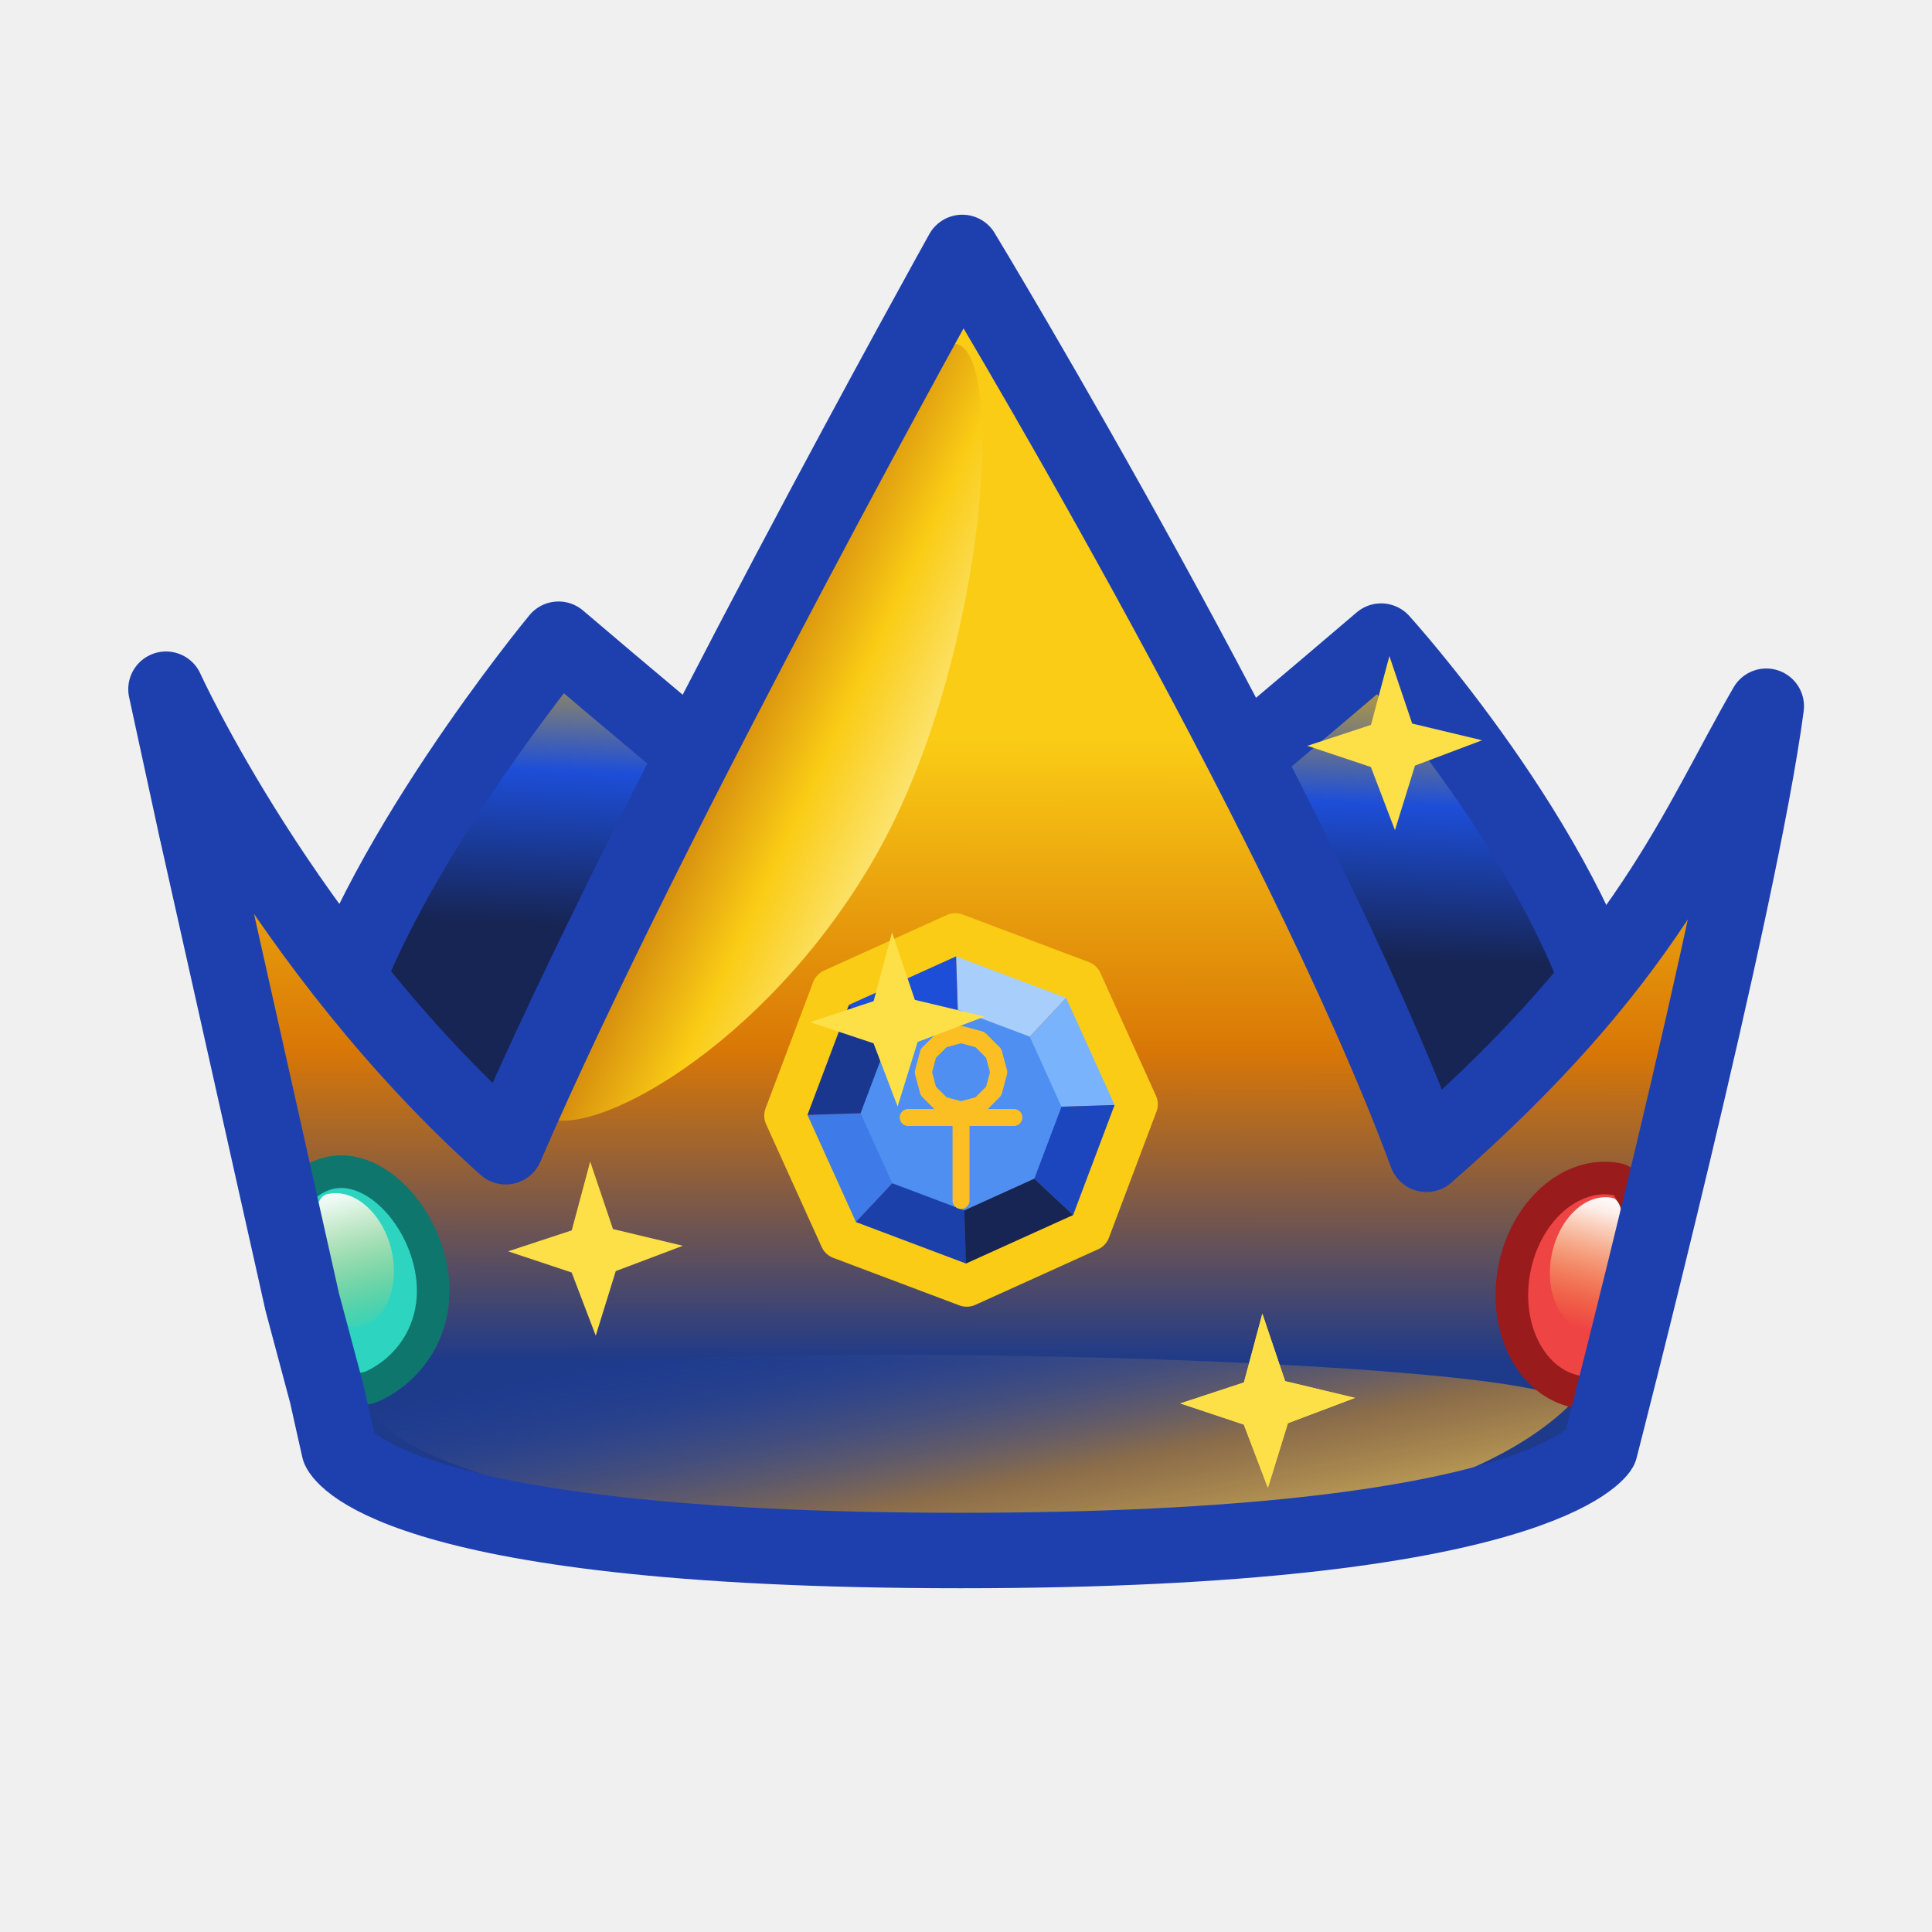
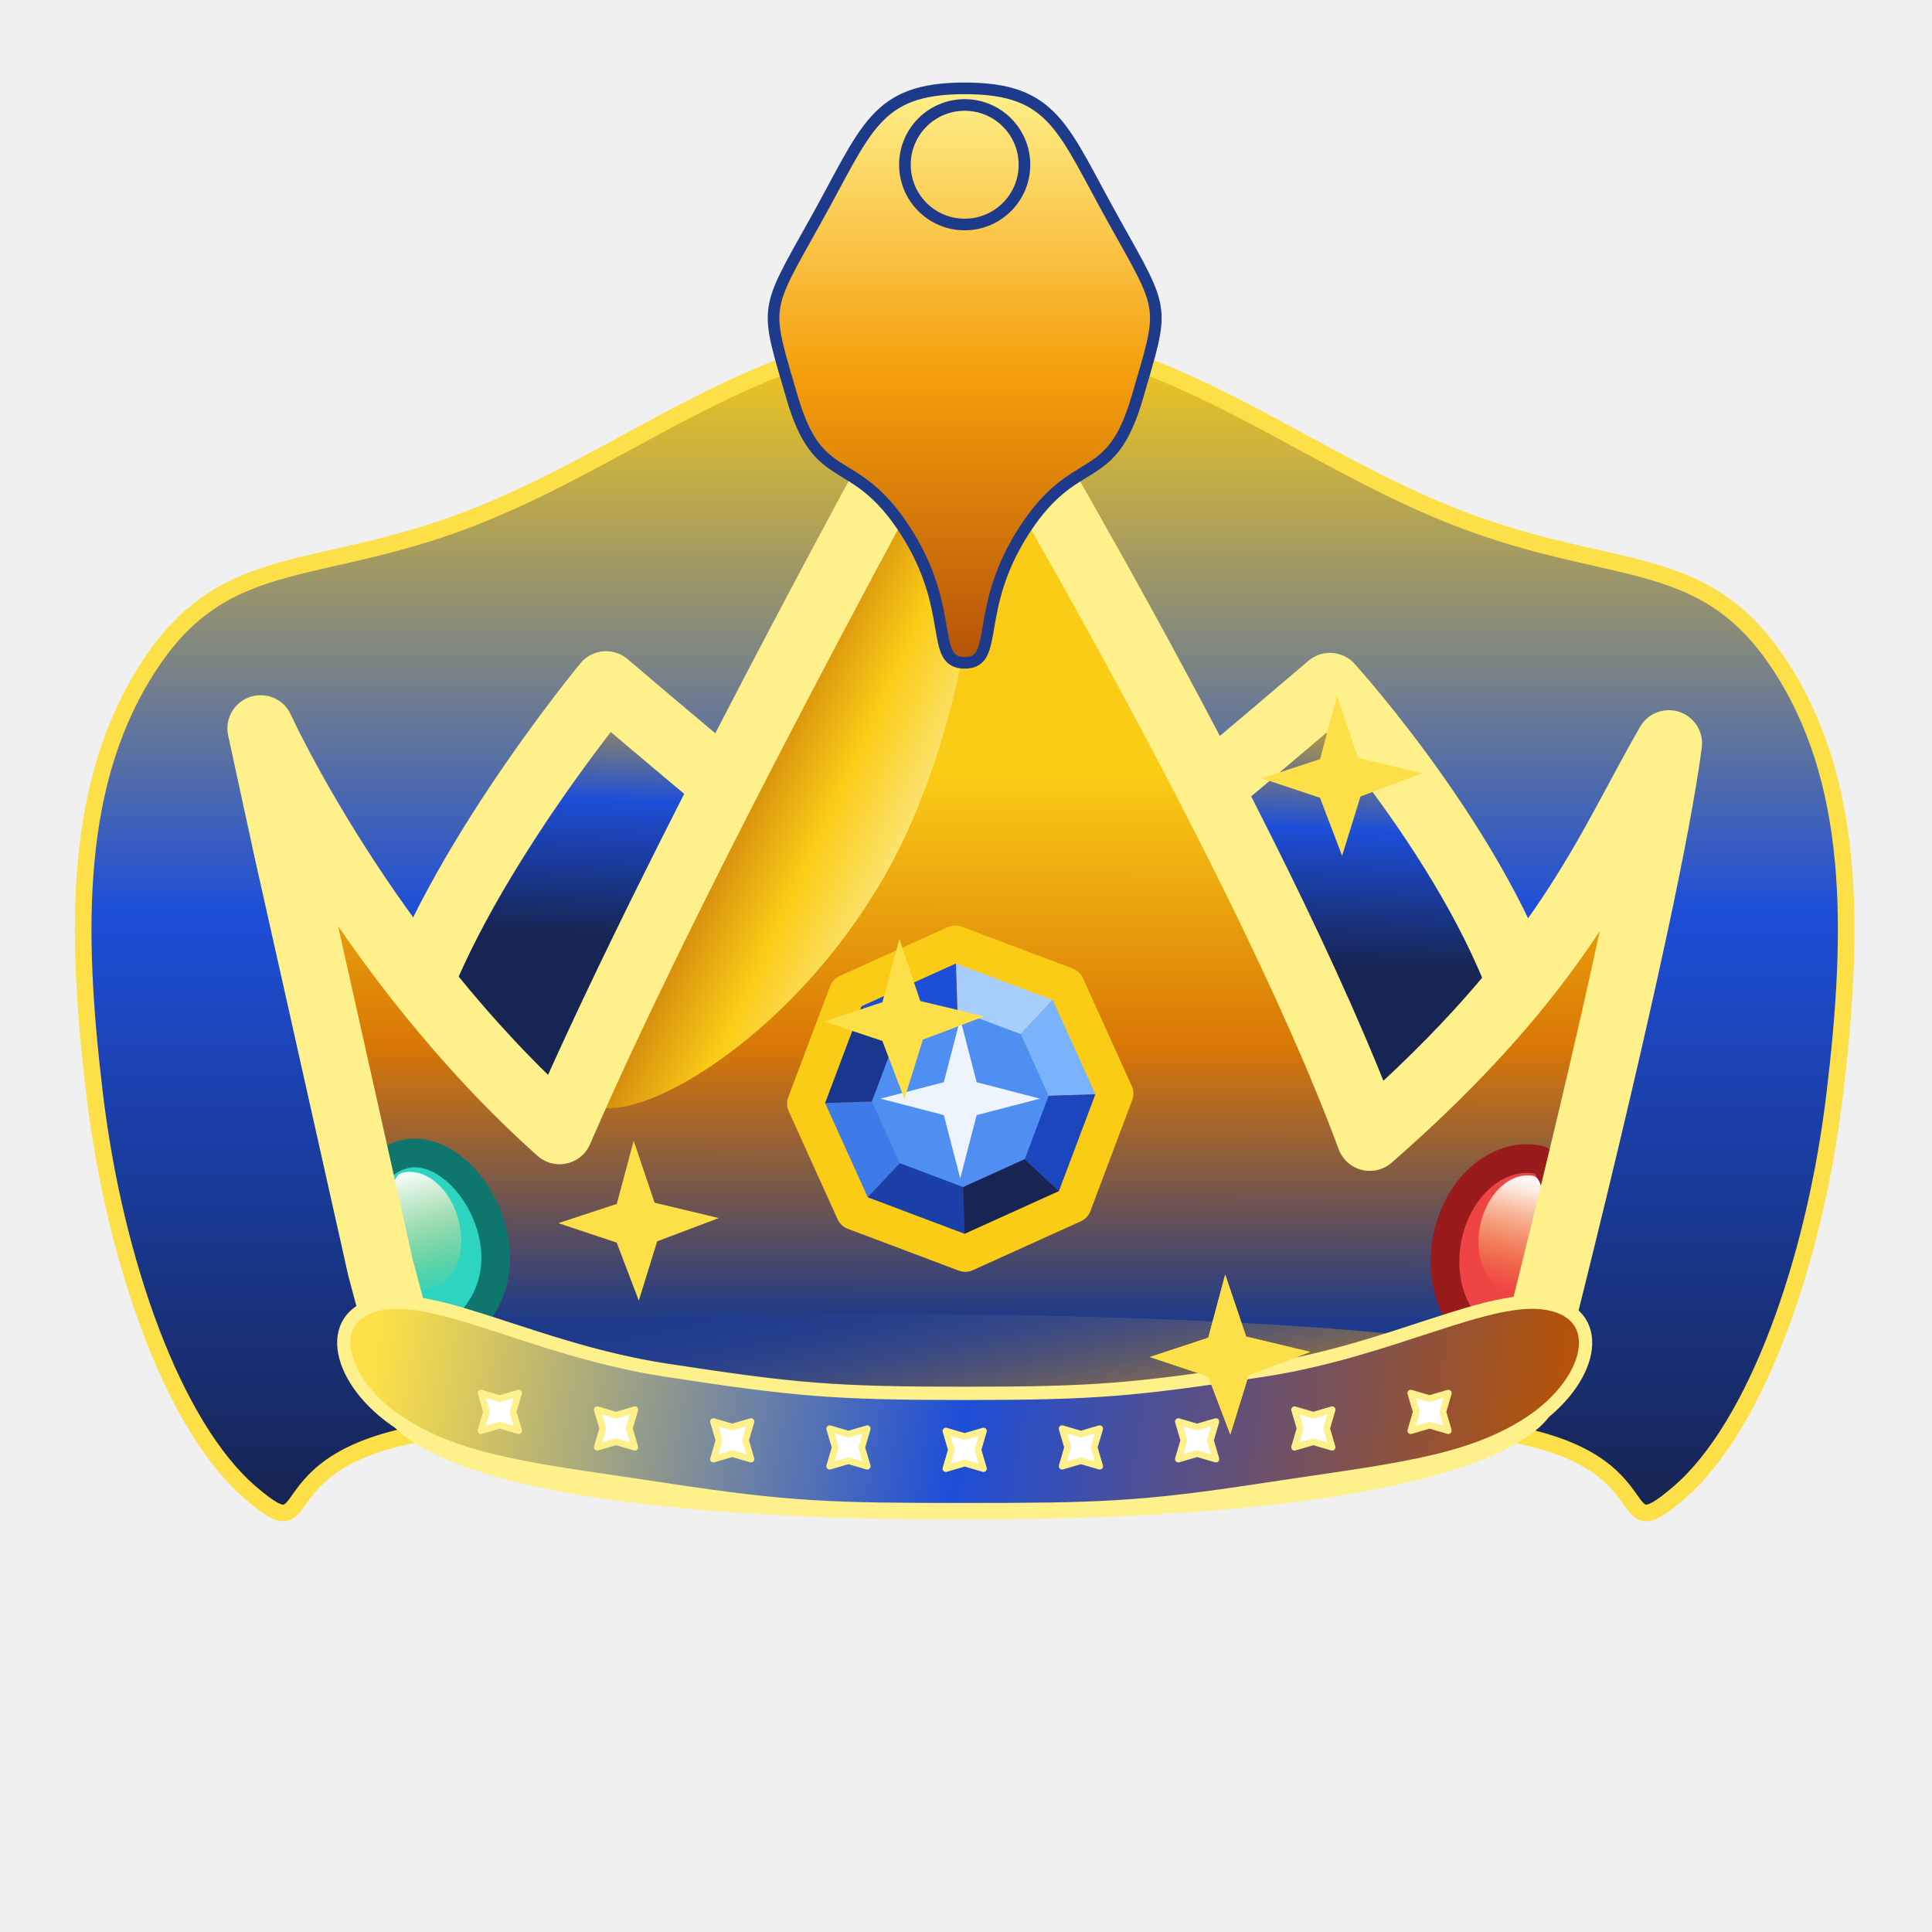
<svg xmlns="http://www.w3.org/2000/svg" viewBox="0 0 512 512" width="512" height="512">
  <defs>
-     <linearGradient id="lg_1" gradientUnits="userSpaceOnUse" x1="-2" y1="-60" x2="-5.258" y2="21.203">
+     <linearGradient id="lg_1" gradientUnits="userSpaceOnUse" x1="0" y1="-165" x2="0" y2="185">
+       <stop offset="0%" stop-color="#facc15" stop-opacity="1" />
+       <stop offset="50%" stop-color="#1d4ed8" stop-opacity="1" />
+       <stop offset="100%" stop-color="#172554" stop-opacity="1" />
+     </linearGradient>
+     <linearGradient id="lg_2" gradientUnits="userSpaceOnUse" x1="-2" y1="-60" x2="-5.258" y2="21.203">
      <stop offset="0%" stop-color="#eab308" stop-opacity="1" />
      <stop offset="50%" stop-color="#1d4ed8" stop-opacity="1" />
      <stop offset="100%" stop-color="#172554" stop-opacity="1" />
    </linearGradient>
-     <linearGradient id="lg_2" gradientUnits="userSpaceOnUse" x1="4" y1="-32" x2="3.742" y2="133.203">
+     <linearGradient id="lg_3" gradientUnits="userSpaceOnUse" x1="4" y1="-32" x2="3.742" y2="133.203">
      <stop offset="0%" stop-color="#facc15" stop-opacity="1" />
      <stop offset="50%" stop-color="#d97706" stop-opacity="1" />
      <stop offset="100%" stop-color="#1e3a8a" stop-opacity="1" />
    </linearGradient>
-     <linearGradient id="lg_3" gradientUnits="userSpaceOnUse" x1="27.309" y1="66.784" x2="4.446" y2="-49.105">
+     <linearGradient id="lg_4" gradientUnits="userSpaceOnUse" x1="27.309" y1="66.784" x2="4.446" y2="-49.105">
      <stop offset="5%" stop-color="#fef08a" stop-opacity="1" />
      <stop offset="51%" stop-color="#f59e0b" stop-opacity="0.5" />
      <stop offset="96%" stop-color="#1d4ed8" stop-opacity="0" />
    </linearGradient>
-     <linearGradient id="lg_4" gradientUnits="userSpaceOnUse" x1="57.574" y1="32.762" x2="-27.768" y2="-6.745">
+     <linearGradient id="lg_5" gradientUnits="userSpaceOnUse" x1="57.574" y1="32.762" x2="-27.768" y2="-6.745">
      <stop offset="0%" stop-color="#fef9c3" stop-opacity="1" />
      <stop offset="50%" stop-color="#facc15" stop-opacity="1" />
      <stop offset="100%" stop-color="#b45309" stop-opacity="1" />
    </linearGradient>
-     <linearGradient id="lg_5" gradientUnits="userSpaceOnUse" x1="7.756" y1="-20.683" x2="-2.837" y2="18.433">
+     <linearGradient id="lg_6" gradientUnits="userSpaceOnUse" x1="7.756" y1="-20.683" x2="-2.837" y2="18.433">
      <stop offset="5%" stop-color="#ffffff" stop-opacity="1" />
      <stop offset="12%" stop-color="#fefefb" stop-opacity="0.955" />
      <stop offset="18%" stop-color="#fefdf7" stop-opacity="0.909" />
      <stop offset="57%" stop-color="#f8df95" stop-opacity="0.455" />
      <stop offset="96%" stop-color="#f1c234" stop-opacity="0" />
    </linearGradient>
-     <linearGradient id="lg_6" gradientUnits="userSpaceOnUse" x1="-7.728" y1="-23.592" x2="4.54" y2="21.275">
+     <linearGradient id="lg_7" gradientUnits="userSpaceOnUse" x1="-7.728" y1="-23.592" x2="4.54" y2="21.275">
      <stop offset="5%" stop-color="#ffffff" stop-opacity="1" />
      <stop offset="12%" stop-color="#fefefb" stop-opacity="0.955" />
      <stop offset="18%" stop-color="#fefdf7" stop-opacity="0.909" />
      <stop offset="57%" stop-color="#f8df95" stop-opacity="0.455" />
      <stop offset="96%" stop-color="#f1c234" stop-opacity="0" />
    </linearGradient>
+     <linearGradient id="lg_8" gradientUnits="userSpaceOnUse" x1="-175" y1="130" x2="175" y2="185">
+       <stop offset="0%" stop-color="#fde047" stop-opacity="1" />
+       <stop offset="50%" stop-color="#1d4ed8" stop-opacity="1" />
+       <stop offset="100%" stop-color="#b45309" stop-opacity="1" />
+     </linearGradient>
+     <linearGradient id="lg_9" gradientUnits="userSpaceOnUse" x1="0" y1="-238" x2="0" y2="-65">
+       <stop offset="0%" stop-color="#fef08a" stop-opacity="1" />
+       <stop offset="50%" stop-color="#f59e0b" stop-opacity="1" />
+       <stop offset="100%" stop-color="#b45309" stop-opacity="1" />
+     </linearGradient>
  </defs>
-   <g transform="translate(192.95, 209.20)">
+   <g transform="translate(252.95, 269.20) scale(0.880, 0.880) translate(-60, -60)">
    <g transform="translate(63.07, 18.70) scale(1.000, 1.000) translate(0.00, 0.00)">
      <g transform="translate(0, 0) rotate(0) scale(1, 1) translate(0, 0)">
-         <path d="M -108.00 -58.50 C -108.00 -58.50, -158.50 2.50, -170.00 49.50 C -195.50 20.50, -204.00 -8.50, -204.00 -8.50 L -165.00 150.00 L 168.50 150.00 L 172.49 133.24 L 173.42 129.30 L 174.33 125.46 L 175.05 122.44 L 175.96 118.61 L 177.43 112.44 L 179.84 102.32 L 186.24 75.38 L 197.65 27.40 L 199.25 20.66 L 205.00 -3.50 C 205.00 -3.50, 190.50 30.50, 172.00 46.50 C 159.50 -3.50, 110.00 -58.00, 110.00 -58.00 C 110.00 -58.00, 16.50 22.00, 1.50 30.50 C -26.00 11.50, -108.00 -58.50, -108.00 -58.50 Z" fill="url(#lg_1)" fill-opacity="1" stroke="#1e40af" stroke-width="20" stroke-linecap="round" stroke-linejoin="round" />
+         <path d="M -145.00 -110.00 C -194.00 -90.00, -221.60 -100.00, -245.00 -65.00 C -268.40 -30.00, -268.00 15.00, -262.00 65.00 C -256.00 115.00, -238.40 165.00, -215.00 185.00 C -191.60 205.00, -217.00 169.00, -145.00 165.00 C -73.00 161.00, 73.00 161.00, 145.00 165.00 C 217.00 169.00, 191.60 205.00, 215.00 185.00 C 238.40 165.00, 256.00 115.00, 262.00 65.00 C 268.00 15.00, 268.40 -30.00, 245.00 -65.00 C 221.60 -100.00, 194.00 -90.00, 145.00 -110.00 C 96.00 -130.00, 58.00 -165.00, 0.00 -165.00 C -58.00 -165.00, -96.00 -130.00, -145.00 -110.00 Z" fill="url(#lg_1)" fill-opacity="1" stroke="#fde047" stroke-width="5" stroke-linecap="round" stroke-linejoin="round" />
      </g>
    </g>
    <g transform="translate(63.07, 18.70) scale(1.000, 1.000) translate(0.00, 0.00)">
      <g transform="translate(0, 0) rotate(0) scale(1, 1) translate(0, 0)">
-         <path d="M -1.00 -161.00 C -1.00 -161.00, -84.00 -12.00, -122.00 76.00 C -180.00 22.00, -212.00 -44.00, -212.00 -44.00 L -204.22 -9.24 L -201.37 3.50 L -195.97 27.61 L -191.99 45.38 L -186.47 70.03 L -183.12 85.01 L -177.84 108.57 L -175.94 117.08 L -170.27 142.40 L -168.44 150.56 L -167.00 157.00 C -167.00 157.00, -155.50 183.00, -1.50 183.00 C 152.50 183.00, 168.00 156.00, 168.00 156.00 C 168.00 156.00, 205.50 9.50, 212.50 -43.50 C 194.00 -11.50, 181.00 26.50, 122.00 78.00 C 88.00 -14.00, -1.00 -161.00, -1.00 -161.00 Z" fill="url(#lg_2)" fill-opacity="1" stroke="none" stroke-width="0" stroke-linecap="round" stroke-linejoin="round" />
+         <path d="M -108.00 -58.50 C -108.00 -58.50, -158.50 2.50, -170.00 49.50 C -195.50 20.50, -204.00 -8.50, -204.00 -8.50 L -165.00 150.00 L 168.50 150.00 L 172.49 133.24 L 173.42 129.30 L 174.33 125.46 L 175.05 122.44 L 175.96 118.61 L 177.43 112.44 L 179.84 102.32 L 186.24 75.38 L 197.65 27.40 L 199.25 20.66 L 205.00 -3.50 C 205.00 -3.50, 190.50 30.50, 172.00 46.50 C 159.50 -3.50, 110.00 -58.00, 110.00 -58.00 C 110.00 -58.00, 16.50 22.00, 1.50 30.50 C -26.00 11.50, -108.00 -58.50, -108.00 -58.50 Z" fill="url(#lg_2)" fill-opacity="1" stroke="#fef08a" stroke-width="20" stroke-linecap="round" stroke-linejoin="round" />
+       </g>
+     </g>
+     <g transform="translate(63.07, 18.70) scale(1.000, 1.000) translate(0.00, 0.00)">
+       <g transform="translate(0, 0) rotate(0) scale(1, 1) translate(0, 0)">
+         <path d="M -1.00 -161.00 C -1.00 -161.00, -84.00 -12.00, -122.00 76.00 C -180.00 22.00, -212.00 -44.00, -212.00 -44.00 L -204.22 -9.24 L -201.37 3.50 L -195.97 27.61 L -191.99 45.38 L -186.47 70.03 L -183.12 85.01 L -177.84 108.57 L -175.94 117.08 L -170.27 142.40 L -168.44 150.56 L -167.00 157.00 C -167.00 157.00, -155.50 183.00, -1.50 183.00 C 152.50 183.00, 168.00 156.00, 168.00 156.00 C 168.00 156.00, 205.50 9.50, 212.50 -43.50 C 194.00 -11.50, 181.00 26.50, 122.00 78.00 C 88.00 -14.00, -1.00 -161.00, -1.00 -161.00 Z" fill="url(#lg_3)" fill-opacity="1" stroke="none" stroke-width="0" stroke-linecap="round" stroke-linejoin="round" />
      </g>
    </g>
    <g transform="translate(62.10, 171.03) scale(1.000, 1.000) translate(0.00, 0.00)">
      <g transform="translate(2, 3.5) rotate(0) scale(1, 1) translate(0, 0)">
-         <path d="M 158.11 -10.54 C 173.85 -25.31, -164.96 -32.99, -158.55 -10.98 C -149.09 21.51, 94.18 49.48, 158.11 -10.54 Z" fill="url(#lg_3)" fill-opacity="1" stroke="none" stroke-width="0" stroke-linecap="round" stroke-linejoin="round" />
+         <path d="M 158.11 -10.54 C 173.85 -25.31, -164.96 -32.99, -158.55 -10.98 C -149.09 21.51, 94.18 49.48, 158.11 -10.54 Z" fill="url(#lg_4)" fill-opacity="1" stroke="none" stroke-width="0" stroke-linecap="round" stroke-linejoin="round" />
      </g>
    </g>
    <g transform="translate(61.73, 84.95) scale(1.000, 1.000) translate(-265.17, -339.65)">
      <g transform="translate(265.173, 339.648) rotate(0) scale(1, 1) translate(0, 0)">
        <path d="M 0.00 0.00 L 0.00 0.00 L 0.00 0.00 L 0.00 0.00 Z" fill="#88bcfb" fill-opacity="1" stroke="none" stroke-width="0" stroke-linecap="round" stroke-linejoin="round" />
      </g>
      <g transform="translate(241.849, 356.673) rotate(0) scale(1, 1) translate(0, 0)">
        <path d="M 23.32 -17.02 L -8.59 17.02 L -23.32 -15.51 L -23.32 -15.52 L 23.32 -17.02 L 23.32 -17.02 Z" fill="#3f7ae9" fill-opacity="1" stroke="none" stroke-width="0" stroke-linecap="round" stroke-linejoin="round" />
      </g>
      <g transform="translate(265.173, 339.648) rotate(0) scale(1, 1) translate(0, 0)">
        <path d="M 0.00 0.00 L 0.00 0.00 L 0.00 0.00 L 0.00 0.00 L 0.00 0.00 Z" fill="#60a5fa" fill-opacity="1" stroke="none" stroke-width="0" stroke-linecap="round" stroke-linejoin="round" />
      </g>
      <g transform="translate(241.85, 324.443) rotate(0) scale(1, 1) translate(0, 0)">
        <path d="M 23.32 15.21 L -23.32 16.71 L -10.73 -16.71 L -10.73 -16.71 L 23.32 15.21 L 23.32 15.21 Z" fill="#1a378f" fill-opacity="1" stroke="none" stroke-width="0" stroke-linecap="round" stroke-linejoin="round" />
      </g>
      <g transform="translate(265.173, 339.648) rotate(0) scale(1, 1) translate(0, 0)">
        <path d="M 0.00 0.00 L 0.00 0.00 L 0.00 0.00 L 0.00 0.00 Z" fill="#60a5fa" fill-opacity="1" stroke="none" stroke-width="0" stroke-linecap="round" stroke-linejoin="round" />
      </g>
      <g transform="translate(280.378, 316.325) rotate(0) scale(1, 1) translate(0, 0)">
        <path d="M -15.21 23.32 L -16.71 -23.32 L 16.71 -10.73 L 16.71 -10.73 L -15.21 23.32 L -15.21 23.32 Z" fill="#a8cefc" fill-opacity="1" stroke="none" stroke-width="0" stroke-linecap="round" stroke-linejoin="round" />
      </g>
      <g transform="translate(249.967, 362.971) rotate(0) scale(1, 1) translate(0, 0)">
        <path d="M -16.71 10.73 L 15.21 -23.32 L 16.71 23.32 L -16.71 10.73 L -16.71 10.73 Z" fill="#1b40aa" fill-opacity="1" stroke="none" stroke-width="0" stroke-linecap="round" stroke-linejoin="round" />
      </g>
      <g transform="translate(248.148, 316.325) rotate(0) scale(1, 1) translate(0, 0)">
        <path d="M -17.02 -8.59 L 15.51 -23.32 L 15.52 -23.32 L 17.02 23.32 L -17.02 -8.59 Z" fill="#1d4ed8" fill-opacity="1" stroke="none" stroke-width="0" stroke-linecap="round" stroke-linejoin="round" />
      </g>
      <g transform="translate(282.198, 362.972) rotate(0) scale(1, 1) translate(0, 0)">
        <path d="M -17.02 -23.32 L -17.02 -23.32 L 17.02 8.59 L -15.51 23.32 L -15.52 23.32 L -17.02 -23.32 L -17.02 -23.32 Z" fill="#172554" fill-opacity="1" stroke="none" stroke-width="0" stroke-linecap="round" stroke-linejoin="round" />
      </g>
      <g transform="translate(288.497, 322.623) rotate(0) scale(1, 1) translate(0, 0)">
        <path d="M -23.32 17.02 L 8.60 -17.02 L 23.32 15.51 L 23.32 15.52 L -23.32 17.02 L -23.32 17.02 Z" fill="#78b3fb" fill-opacity="1" stroke="none" stroke-width="0" stroke-linecap="round" stroke-linejoin="round" />
      </g>
      <g transform="translate(288.496, 354.854) rotate(0) scale(1, 1) translate(0, 0)">
        <path d="M 23.32 -16.71 L 10.73 16.71 L 10.73 16.71 L -23.32 -15.21 L 23.32 -16.71 Z" fill="#1c46be" fill-opacity="1" stroke="none" stroke-width="0" stroke-linecap="round" stroke-linejoin="round" />
      </g>
      <g transform="translate(265.173, 339.648) rotate(0) scale(1, 1) translate(0, 0)">
        <path d="M 19.43 18.21 L 26.62 -0.86 L 18.21 -19.43 L -0.86 -26.62 L -19.43 -18.21 L -26.62 0.86 L -18.21 19.43 L 0.86 26.62 L 19.43 18.21 Z" fill="#4f8ff2" fill-opacity="1" stroke="none" stroke-width="0" stroke-linecap="round" stroke-linejoin="round" />
      </g>
      <g transform="translate(265.173, 339.649) rotate(0) scale(1, 1) translate(0, 0)">
        <path d="M 31.92 -34.05 L 31.92 -34.05 L -1.51 -46.65 L -1.51 -46.65 L -34.05 -31.92 L -34.05 -31.92 L -46.65 1.51 L -46.65 1.51 L -31.92 34.05 L -31.92 34.05 L 1.51 46.65 L 1.51 46.65 L 34.05 31.92 L 34.05 31.92 L 46.65 -1.51 L 46.65 -1.51 L 31.92 -34.05 Z" fill="none" fill-opacity="1" stroke="#facc15" stroke-width="11" stroke-linecap="round" stroke-linejoin="round" />
      </g>
      <g transform="translate(265.173, 339.649) rotate(0) scale(1, 1) translate(0, 0)">
-         <path d="M 0.00 -20.00 L 5.00 -18.66 L 8.66 -15.00 L 10.00 -10.00 L 8.66 -5.00 L 5.00 -1.34 L 0.00 0.00 L -5.00 -1.34 L -8.66 -5.00 L -10.00 -10.00 L -8.66 -15.00 L -5.00 -18.66 L 0.00 -20.00 Z" fill="none" fill-opacity="1" stroke="#fbbf24" stroke-width="4.5" stroke-linecap="round" stroke-linejoin="round" />
-         <path d="M -14.00 2.00 L 14.00 2.00" fill="none" fill-opacity="1" stroke="#fbbf24" stroke-width="4.5" stroke-linecap="round" stroke-linejoin="round" />
-         <path d="M 0.00 0.00 L 0.00 24.00" fill="none" fill-opacity="1" stroke="#fbbf24" stroke-width="4.5" stroke-linecap="round" stroke-linejoin="round" />
+         <path d="M 0.00 -24.00 L 4.95 -4.95 L 24.00 0.00 L 4.95 4.95 L 0.00 24.00 L -4.95 4.95 L -24.00 0.00 L -4.95 -4.95 L 0.00 -24.00 Z" fill="#ffffff" fill-opacity="0.9" stroke="none" stroke-width="0" stroke-linecap="round" stroke-linejoin="round" />
      </g>
    </g>
    <g transform="translate(7.69, -15.15) scale(1.000, 1.000) translate(0.00, 0.00)">
      <g transform="translate(0, 0) rotate(0) scale(1, 1) translate(0, 0)">
-         <path d="M 53.92 -102.47 C 66.00 -95.44, 59.61 -15.67, 30.75 33.95 C 1.89 83.58, -44.68 108.83, -56.76 101.81 C -68.84 94.78, -41.86 58.14, -12.99 8.51 C 15.87 -41.11, 41.84 -109.49, 53.92 -102.47 Z" fill="url(#lg_4)" fill-opacity="1" stroke="none" stroke-width="0" stroke-linecap="round" stroke-linejoin="round" />
+         <path d="M 53.92 -102.47 C 66.00 -95.44, 59.61 -15.67, 30.75 33.95 C 1.89 83.58, -44.68 108.83, -56.76 101.81 C -68.84 94.78, -41.86 58.14, -12.99 8.51 C 15.87 -41.11, 41.84 -109.49, 53.92 -102.47 Z" fill="url(#lg_5)" fill-opacity="1" stroke="none" stroke-width="0" stroke-linecap="round" stroke-linejoin="round" />
      </g>
    </g>
    <g transform="translate(224.34, 131.35) scale(1.000, 1.000) translate(-420.29, -366.05)">
      <g transform="translate(420.285, 366.047) rotate(0) scale(1, 1) translate(0, 0)">
        <path d="M 0.76 28.30 C -11.39 26.04, -18.90 11.60, -16.01 -3.97 C -13.12 -19.53, -0.93 -30.32, 11.22 -28.06 C 23.38 -25.81, 12.91 30.55, 0.76 28.30 Z" fill="#ef4444" fill-opacity="1" stroke="#991b1b" stroke-width="8.638" stroke-linecap="round" stroke-linejoin="round" />
      </g>
      <g transform="translate(423.467, 360.626) rotate(0) scale(1, 1) translate(0, 0)">
-         <path d="M 0.13 17.82 C -6.90 16.51, -11.13 7.50, -9.31 -2.30 C -7.49 -12.11, -0.31 -19.00, 6.72 -17.70 C 13.76 -16.39, 7.17 19.13, 0.13 17.82 Z" fill="url(#lg_5)" fill-opacity="1" stroke="none" stroke-width="0" stroke-linecap="round" stroke-linejoin="round" />
+         <path d="M 0.13 17.82 C -6.90 16.51, -11.13 7.50, -9.31 -2.30 C -7.49 -12.11, -0.31 -19.00, 6.72 -17.70 C 13.76 -16.39, 7.17 19.13, 0.13 17.82 Z" fill="url(#lg_6)" fill-opacity="1" stroke="none" stroke-width="0" stroke-linecap="round" stroke-linejoin="round" />
      </g>
    </g>
    <g transform="translate(-95.31, 130.00) scale(1.000, 1.000) translate(-100.64, -364.70)">
      <g transform="translate(100.638, 364.696) rotate(0) scale(1, 1) translate(0, 0)">
        <path d="M 1.54 27.98 C 12.64 22.55, 20.03 9.98, 16.09 -5.35 C 12.15 -20.68, -1.40 -32.52, -12.71 -27.54 C -37.39 -16.70, -15.76 36.43, 1.54 27.98 Z" fill="#2dd4bf" fill-opacity="1" stroke="#0f766e" stroke-width="8.638" stroke-linecap="round" stroke-linejoin="round" />
      </g>
      <g transform="translate(97.237, 359.375) rotate(0) scale(1, 1) translate(0, 0)">
-         <path d="M 1.32 17.61 C 8.31 16.10, 11.86 6.56, 9.38 -3.11 C 6.90 -12.77, -0.73 -19.16, -7.66 -17.38 C -14.59 -15.60, -11.49 20.38, 1.32 17.61 Z" fill="url(#lg_6)" fill-opacity="1" stroke="none" stroke-width="0" stroke-linecap="round" stroke-linejoin="round" />
+         <path d="M 1.32 17.61 C 8.31 16.10, 11.86 6.56, 9.38 -3.11 C 6.90 -12.77, -0.73 -19.16, -7.66 -17.38 C -14.59 -15.60, -11.49 20.38, 1.32 17.61 Z" fill="url(#lg_7)" fill-opacity="1" stroke="none" stroke-width="0" stroke-linecap="round" stroke-linejoin="round" />
      </g>
    </g>
    <g transform="translate(63.07, 18.70) scale(1.000, 1.000) translate(0.00, 0.00)">
      <g transform="translate(0, 0) rotate(0) scale(1, 1) translate(0, 0)">
-         <path d="M -1.00 -161.00 C -1.00 -161.00, -84.00 -12.00, -122.00 76.00 C -180.68 23.63, -212.03 -45.25, -212.03 -45.25 L -204.22 -9.24 L -201.37 3.50 L -195.97 27.61 L -191.99 45.38 L -186.47 70.03 L -183.12 85.01 L -177.84 108.57 L -175.94 117.08 L -169.41 141.51 L -167.59 149.67 L -166.14 156.11 C -166.14 156.11, -155.50 183.00, -1.50 183.00 C 152.50 183.00, 168.00 156.00, 168.00 156.00 C 168.00 156.00, 205.06 12.26, 212.06 -40.74 C 193.56 -8.74, 181.00 26.50, 122.00 78.00 C 88.00 -14.00, -1.00 -161.00, -1.00 -161.00 Z" fill="none" fill-opacity="1" stroke="#1e40af" stroke-width="20" stroke-linecap="round" stroke-linejoin="round" />
+         <path d="M -1.00 -161.00 C -1.00 -161.00, -84.00 -12.00, -122.00 76.00 C -180.68 23.63, -212.03 -45.25, -212.03 -45.25 L -204.22 -9.24 L -201.37 3.50 L -195.97 27.61 L -191.99 45.38 L -186.47 70.03 L -183.12 85.01 L -177.84 108.57 L -175.94 117.08 L -169.41 141.51 L -167.59 149.67 L -166.14 156.11 C -166.14 156.11, -155.50 183.00, -1.50 183.00 C 152.50 183.00, 168.00 156.00, 168.00 156.00 C 168.00 156.00, 205.06 12.26, 212.06 -40.74 C 193.56 -8.74, 181.00 26.50, 122.00 78.00 C 88.00 -14.00, -1.00 -161.00, -1.00 -161.00 Z" fill="none" fill-opacity="1" stroke="#fef08a" stroke-width="20" stroke-linecap="round" stroke-linejoin="round" />
      </g>
    </g>
-     <g transform="translate(176.66, -12.26) scale(1.150, 1.150) translate(0.00, 0.00)">
+     <g transform="translate(63.07, 18.70) scale(1.000, 1.000) translate(0.00, 0.00)">
+       <g transform="translate(0, 0) rotate(0) scale(1, 1) translate(0, 0)">
+         <path d="M -176.00 128.00 C -158.40 124.48, -128.72 142.06, -90.00 148.00 C -51.28 153.94, -39.60 155.00, 0.00 155.00 C 39.60 155.00, 51.28 153.94, 90.00 148.00 C 128.72 142.06, 158.40 124.48, 176.00 128.00 C 193.60 131.52, 188.92 151.68, 170.00 164.00 C 151.08 176.32, 127.40 178.28, 90.00 184.00 C 52.60 189.72, 39.60 190.00, 0.00 190.00 C -39.60 190.00, -52.60 189.72, -90.00 184.00 C -127.40 178.28, -151.08 176.32, -170.00 164.00 C -188.92 151.68, -193.60 131.52, -176.00 128.00 Z" fill="url(#lg_8)" fill-opacity="1" stroke="#fef08a" stroke-width="4" stroke-linecap="round" stroke-linejoin="round" />
+       </g>
+       <g transform="translate(0, 0) rotate(0) scale(1, 1) translate(0, 0)">
+         <path d="M -134.34 166.24 L -140.00 164.58 L -145.66 166.24 L -144.00 160.58 L -145.66 154.92 L -140.00 156.58 L -134.34 154.92 L -136.00 160.58 L -134.34 166.24 Z" fill="#ffffff" fill-opacity="1" stroke="#fef08a" stroke-width="2" stroke-linecap="round" stroke-linejoin="round" />
+         <path d="M -99.34 171.23 L -105.00 169.58 L -110.66 171.23 L -109.00 165.58 L -110.66 159.92 L -105.00 161.58 L -99.34 159.92 L -101.00 165.58 L -99.34 171.23 Z" fill="#ffffff" fill-opacity="1" stroke="#fef08a" stroke-width="2" stroke-linecap="round" stroke-linejoin="round" />
+         <path d="M -64.34 174.80 L -70.00 173.14 L -75.66 174.80 L -74.00 169.14 L -75.66 163.49 L -70.00 165.14 L -64.34 163.49 L -66.00 169.14 L -64.34 174.80 Z" fill="#ffffff" fill-opacity="1" stroke="#fef08a" stroke-width="2" stroke-linecap="round" stroke-linejoin="round" />
+         <path d="M -29.34 176.94 L -35.00 175.29 L -40.66 176.94 L -39.00 171.29 L -40.66 165.63 L -35.00 167.29 L -29.34 165.63 L -31.00 171.29 L -29.34 176.94 Z" fill="#ffffff" fill-opacity="1" stroke="#fef08a" stroke-width="2" stroke-linecap="round" stroke-linejoin="round" />
+         <path d="M 5.66 177.66 L 0.00 176.00 L -5.66 177.66 L -4.00 172.00 L -5.66 166.34 L 0.00 168.00 L 5.66 166.34 L 4.00 172.00 L 5.66 177.66 Z" fill="#ffffff" fill-opacity="1" stroke="#fef08a" stroke-width="2" stroke-linecap="round" stroke-linejoin="round" />
+         <path d="M 40.66 176.94 L 35.00 175.29 L 29.34 176.94 L 31.00 171.29 L 29.34 165.63 L 35.00 167.29 L 40.66 165.63 L 39.00 171.29 L 40.66 176.94 Z" fill="#ffffff" fill-opacity="1" stroke="#fef08a" stroke-width="2" stroke-linecap="round" stroke-linejoin="round" />
+         <path d="M 75.66 174.80 L 70.00 173.14 L 64.34 174.80 L 66.00 169.14 L 64.34 163.49 L 70.00 165.14 L 75.66 163.49 L 74.00 169.14 L 75.66 174.80 Z" fill="#ffffff" fill-opacity="1" stroke="#fef08a" stroke-width="2" stroke-linecap="round" stroke-linejoin="round" />
+         <path d="M 110.66 171.23 L 105.00 169.58 L 99.34 171.23 L 101.00 165.58 L 99.34 159.92 L 105.00 161.58 L 110.66 159.92 L 109.00 165.58 L 110.66 171.23 Z" fill="#ffffff" fill-opacity="1" stroke="#fef08a" stroke-width="2" stroke-linecap="round" stroke-linejoin="round" />
+         <path d="M 145.66 166.24 L 140.00 164.58 L 134.34 166.24 L 136.00 160.58 L 134.34 154.92 L 140.00 156.58 L 145.66 154.92 L 144.00 160.58 L 145.66 166.24 Z" fill="#ffffff" fill-opacity="1" stroke="#fef08a" stroke-width="2" stroke-linecap="round" stroke-linejoin="round" />
+       </g>
+       <g transform="translate(0, 0) rotate(0) scale(1, 1) translate(0, 0)">
+         <path d="M 0.00 -238.00 C 27.00 -238.00, 29.40 -225.90, 45.00 -198.00 C 60.60 -170.10, 60.10 -172.90, 52.00 -145.00 C 43.90 -117.10, 33.60 -129.00, 18.00 -105.00 C 2.40 -81.00, 10.80 -65.00, 0.00 -65.00 C -10.80 -65.00, -2.40 -81.00, -18.00 -105.00 C -33.60 -129.00, -43.90 -117.10, -52.00 -145.00 C -60.10 -172.90, -60.60 -170.10, -45.00 -198.00 C -29.40 -225.90, -27.00 -238.00, 0.00 -238.00 Z" fill="url(#lg_9)" fill-opacity="1" stroke="#1e3a8a" stroke-width="3.5" stroke-linecap="round" stroke-linejoin="round" />
+         <path d="M 0.00 -233.00 C 9.94 -233.00, 18.00 -224.94, 18.00 -215.00 C 18.00 -205.06, 9.94 -197.00, 0.00 -197.00 C -9.94 -197.00, -18.00 -205.06, -18.00 -215.00 C -18.00 -224.94, -9.94 -233.00, 0.00 -233.00 Z" fill="url(#lg_9)" fill-opacity="1" stroke="#1e3a8a" stroke-width="3.5" stroke-linecap="round" stroke-linejoin="round" />
+       </g>
+     </g>
+     <g transform="translate(176.66, -12.26) scale(1.200, 1.200) translate(0.00, 0.00)">
      <g transform="translate(0, 0) rotate(0) scale(1, 1) translate(0, 0)">
        <path d="M -1.22 -20.06 L 4.03 -4.51 L 20.13 -0.66 L 4.67 5.18 L 0.06 20.06 L -5.49 5.50 L -20.13 0.62 L -5.47 -4.21 L -1.22 -20.06 Z" fill="#fde047" fill-opacity="1" stroke="none" stroke-width="0" stroke-linecap="round" stroke-linejoin="round" />
      </g>
    </g>
-     <g transform="translate(-35.14, 121.70) scale(1.150, 1.150) translate(0.00, 0.00)">
+     <g transform="translate(-35.14, 121.70) scale(1.200, 1.200) translate(0.00, 0.00)">
      <g transform="translate(0, 0) rotate(0) scale(1, 1) translate(0, 0)">
        <path d="M -1.22 -20.06 L 4.03 -4.51 L 20.13 -0.66 L 4.67 5.18 L 0.06 20.06 L -5.49 5.50 L -20.13 0.62 L -5.47 -4.21 L -1.22 -20.06 Z" fill="#fde047" fill-opacity="1" stroke="none" stroke-width="0" stroke-linecap="round" stroke-linejoin="round" />
      </g>
    </g>
-     <g transform="translate(44.86, 60.96) scale(1.150, 1.150) translate(0.00, 0.00)">
+     <g transform="translate(44.86, 60.96) scale(1.200, 1.200) translate(0.00, 0.00)">
      <g transform="translate(0, 0) rotate(0) scale(1, 1) translate(0, 0)">
        <path d="M -1.22 -20.06 L 4.03 -4.51 L 20.13 -0.66 L 4.67 5.18 L 0.06 20.06 L -5.49 5.50 L -20.13 0.62 L -5.47 -4.21 L -1.22 -20.06 Z" fill="#fde047" fill-opacity="1" stroke="none" stroke-width="0" stroke-linecap="round" stroke-linejoin="round" />
      </g>
    </g>
-     <g transform="translate(142.99, 162.01) scale(1.150, 1.150) translate(0.00, 0.00)">
+     <g transform="translate(142.99, 162.01) scale(1.200, 1.200) translate(0.00, 0.00)">
      <g transform="translate(0, 0) rotate(0) scale(1, 1) translate(0, 0)">
        <path d="M -1.22 -20.06 L 4.03 -4.51 L 20.13 -0.66 L 4.67 5.18 L 0.06 20.06 L -5.49 5.50 L -20.13 0.62 L -5.47 -4.21 L -1.22 -20.06 Z" fill="#fde047" fill-opacity="1" stroke="none" stroke-width="0" stroke-linecap="round" stroke-linejoin="round" />
      </g>
    </g>
-     <g transform="translate(142.99, 162.01) scale(1.150, 1.150) translate(0.00, 0.00)">
+     <g transform="translate(142.99, 162.01) scale(1.200, 1.200) translate(0.00, 0.00)">
      <g transform="translate(0, 0) rotate(0) scale(1, 1) translate(0, 0)">
        <path d="M -1.22 -20.06 L 4.03 -4.51 L 20.13 -0.66 L 4.67 5.18 L 0.06 20.06 L -5.49 5.50 L -20.13 0.62 L -5.47 -4.21 L -1.22 -20.06 Z" fill="#fde047" fill-opacity="1" stroke="none" stroke-width="0" stroke-linecap="round" stroke-linejoin="round" />
      </g>
    </g>
  </g>
</svg>
